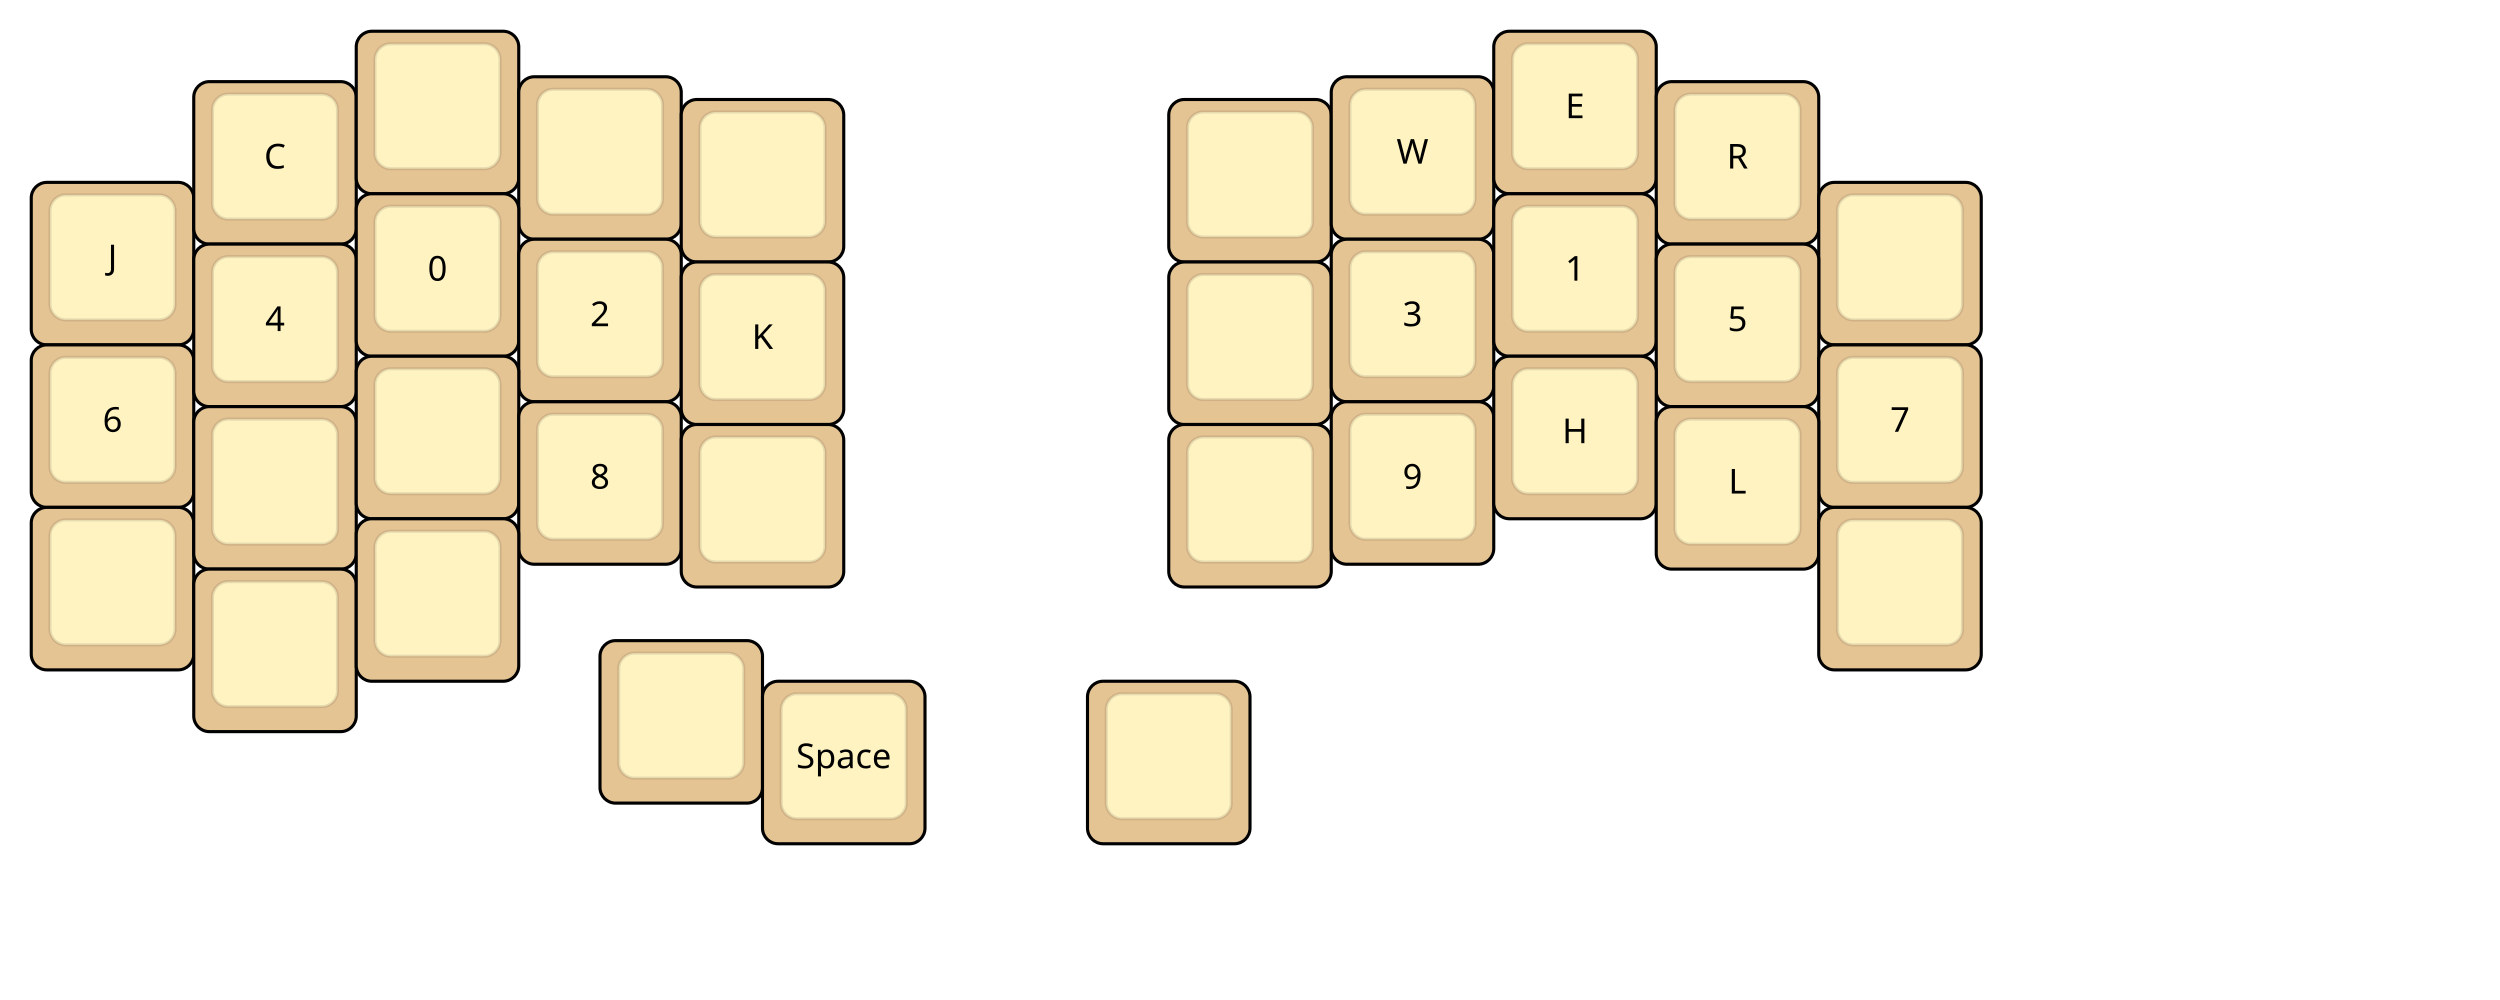
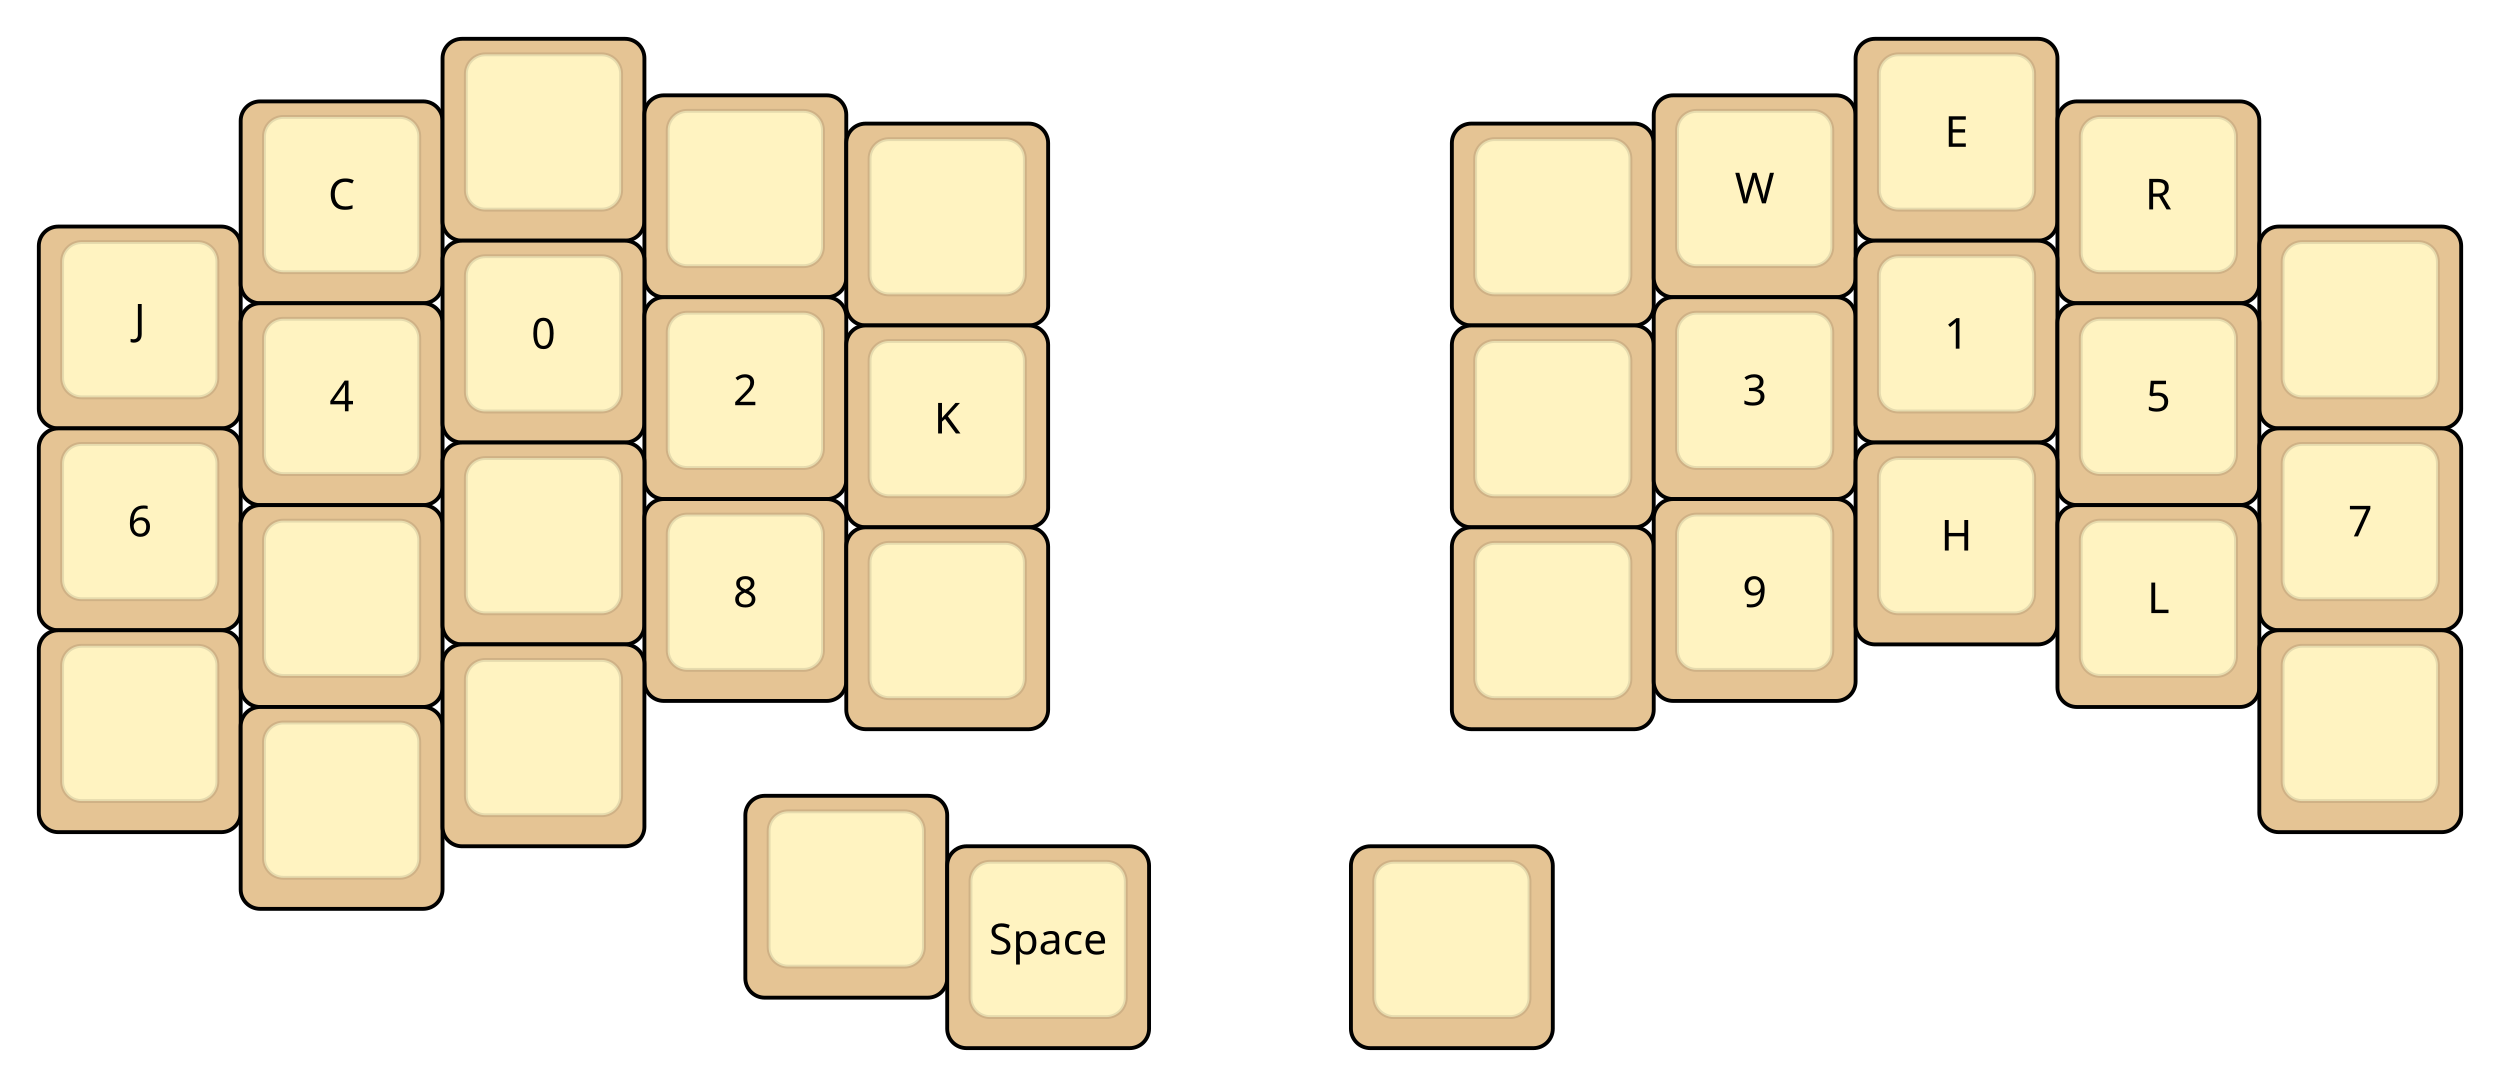
- <svg xmlns="http://www.w3.org/2000/svg" width="800px" height="320px" viewBox="0 0 800 320">
+ <svg xmlns="http://www.w3.org/2000/svg" width="644px" height="280x" viewBox="0 0 644 280">
  <style type="text/css">
    .keycap .border { stroke: black; stroke-width: 1; }
    .keycap .inner.border { stroke: rgba(0,0,0,.1); }
    .keycap { font-family: sans-serif; font-size: 11px}
  </style>
-   <g class="keycap mod1">
+   <g class="keycap mod_implicit">
    <rect x="10" y="58.36" width="52" height="52" rx="5" fill="#e5c494" class="outer border" />
    <rect x="16" y="62.36" width="40" height="40" rx="5" fill="#fff3c1" class="inner border" />
    <text x="36" y="82.36" text-anchor="middle" dominant-baseline="middle">
      <tspan x="36" dy="0">J</tspan>
    </text>
  </g>
-   <g class="keycap mod1">
+   <g class="keycap mod_implicit">
    <rect x="62" y="26.12" width="52" height="52" rx="5" fill="#e5c494" class="outer border" />
    <rect x="68" y="30.12" width="40" height="40" rx="5" fill="#fff3c1" class="inner border" />
    <text x="88" y="50.12" text-anchor="middle" dominant-baseline="middle">
      <tspan x="88" dy="0">C</tspan>
    </text>
  </g>
  <g class="keycap blank">
    <rect x="114" y="10" width="52" height="52" rx="5" fill="#e5c494" class="outer border" />
    <rect x="120" y="14" width="40" height="40" rx="5" fill="#fff3c1" class="inner border" />
  </g>
  <g class="keycap blank">
    <rect x="166" y="24.56" width="52" height="52" rx="5" fill="#e5c494" class="outer border" />
    <rect x="172" y="28.56" width="40" height="40" rx="5" fill="#fff3c1" class="inner border" />
  </g>
  <g class="keycap blank">
    <rect x="218" y="31.84" width="52" height="52" rx="5" fill="#e5c494" class="outer border" />
    <rect x="224" y="35.84" width="40" height="40" rx="5" fill="#fff3c1" class="inner border" />
  </g>
  <g class="keycap blank">
    <rect x="374" y="31.84" width="52" height="52" rx="5" fill="#e5c494" class="outer border" />
    <rect x="380" y="35.84" width="40" height="40" rx="5" fill="#fff3c1" class="inner border" />
  </g>
-   <g class="keycap mod1">
+   <g class="keycap mod_implicit">
    <rect x="426" y="24.56" width="52" height="52" rx="5" fill="#e5c494" class="outer border" />
    <rect x="432" y="28.56" width="40" height="40" rx="5" fill="#fff3c1" class="inner border" />
    <text x="452" y="48.56" text-anchor="middle" dominant-baseline="middle">
      <tspan x="452" dy="0">W</tspan>
    </text>
  </g>
-   <g class="keycap mod1">
+   <g class="keycap mod_implicit">
    <rect x="478" y="10" width="52" height="52" rx="5" fill="#e5c494" class="outer border" />
    <rect x="484" y="14" width="40" height="40" rx="5" fill="#fff3c1" class="inner border" />
    <text x="504" y="34" text-anchor="middle" dominant-baseline="middle">
      <tspan x="504" dy="0">E</tspan>
    </text>
  </g>
-   <g class="keycap mod1">
+   <g class="keycap mod_implicit">
    <rect x="530" y="26.12" width="52" height="52" rx="5" fill="#e5c494" class="outer border" />
    <rect x="536" y="30.12" width="40" height="40" rx="5" fill="#fff3c1" class="inner border" />
    <text x="556" y="50.12" text-anchor="middle" dominant-baseline="middle">
      <tspan x="556" dy="0">R</tspan>
    </text>
  </g>
  <g class="keycap blank">
    <rect x="582" y="58.36" width="52" height="52" rx="5" fill="#e5c494" class="outer border" />
    <rect x="588" y="62.36" width="40" height="40" rx="5" fill="#fff3c1" class="inner border" />
  </g>
-   <g class="keycap mod1">
+   <g class="keycap mod_implicit">
    <rect x="10" y="110.36" width="52" height="52" rx="5" fill="#e5c494" class="outer border" />
    <rect x="16" y="114.36" width="40" height="40" rx="5" fill="#fff3c1" class="inner border" />
    <text x="36" y="134.36" text-anchor="middle" dominant-baseline="middle">
      <tspan x="36" dy="0">6</tspan>
    </text>
  </g>
-   <g class="keycap mod1">
+   <g class="keycap mod_implicit">
    <rect x="62" y="78.12" width="52" height="52" rx="5" fill="#e5c494" class="outer border" />
    <rect x="68" y="82.12" width="40" height="40" rx="5" fill="#fff3c1" class="inner border" />
    <text x="88" y="102.12" text-anchor="middle" dominant-baseline="middle">
      <tspan x="88" dy="0">4</tspan>
    </text>
  </g>
-   <g class="keycap mod1">
+   <g class="keycap mod_implicit">
    <rect x="114" y="62" width="52" height="52" rx="5" fill="#e5c494" class="outer border" />
    <rect x="120" y="66" width="40" height="40" rx="5" fill="#fff3c1" class="inner border" />
    <text x="140" y="86" text-anchor="middle" dominant-baseline="middle">
      <tspan x="140" dy="0">0</tspan>
    </text>
  </g>
-   <g class="keycap mod1">
+   <g class="keycap mod_implicit">
    <rect x="166" y="76.56" width="52" height="52" rx="5" fill="#e5c494" class="outer border" />
    <rect x="172" y="80.56" width="40" height="40" rx="5" fill="#fff3c1" class="inner border" />
    <text x="192" y="100.56" text-anchor="middle" dominant-baseline="middle">
      <tspan x="192" dy="0">2</tspan>
    </text>
  </g>
-   <g class="keycap mod1">
+   <g class="keycap mod_implicit">
    <rect x="218" y="83.84" width="52" height="52" rx="5" fill="#e5c494" class="outer border" />
    <rect x="224" y="87.84" width="40" height="40" rx="5" fill="#fff3c1" class="inner border" />
    <text x="244" y="107.84" text-anchor="middle" dominant-baseline="middle">
      <tspan x="244" dy="0">K</tspan>
    </text>
  </g>
  <g class="keycap blank">
    <rect x="374" y="83.84" width="52" height="52" rx="5" fill="#e5c494" class="outer border" />
    <rect x="380" y="87.84" width="40" height="40" rx="5" fill="#fff3c1" class="inner border" />
  </g>
-   <g class="keycap mod1">
+   <g class="keycap mod_implicit">
    <rect x="426" y="76.56" width="52" height="52" rx="5" fill="#e5c494" class="outer border" />
    <rect x="432" y="80.56" width="40" height="40" rx="5" fill="#fff3c1" class="inner border" />
    <text x="452" y="100.56" text-anchor="middle" dominant-baseline="middle">
      <tspan x="452" dy="0">3</tspan>
    </text>
  </g>
-   <g class="keycap mod1">
+   <g class="keycap mod_implicit">
    <rect x="478" y="62" width="52" height="52" rx="5" fill="#e5c494" class="outer border" />
    <rect x="484" y="66" width="40" height="40" rx="5" fill="#fff3c1" class="inner border" />
    <text x="504" y="86" text-anchor="middle" dominant-baseline="middle">
      <tspan x="504" dy="0">1</tspan>
    </text>
  </g>
-   <g class="keycap mod1">
+   <g class="keycap mod_implicit">
    <rect x="530" y="78.12" width="52" height="52" rx="5" fill="#e5c494" class="outer border" />
    <rect x="536" y="82.12" width="40" height="40" rx="5" fill="#fff3c1" class="inner border" />
    <text x="556" y="102.12" text-anchor="middle" dominant-baseline="middle">
      <tspan x="556" dy="0">5</tspan>
    </text>
  </g>
-   <g class="keycap mod1">
+   <g class="keycap mod_implicit">
    <rect x="582" y="110.36" width="52" height="52" rx="5" fill="#e5c494" class="outer border" />
    <rect x="588" y="114.36" width="40" height="40" rx="5" fill="#fff3c1" class="inner border" />
    <text x="608" y="134.36" text-anchor="middle" dominant-baseline="middle">
      <tspan x="608" dy="0">7</tspan>
    </text>
  </g>
  <g class="keycap blank">
    <rect x="10" y="162.36" width="52" height="52" rx="5" fill="#e5c494" class="outer border" />
    <rect x="16" y="166.36" width="40" height="40" rx="5" fill="#fff3c1" class="inner border" />
  </g>
  <g class="keycap blank">
    <rect x="62" y="130.12" width="52" height="52" rx="5" fill="#e5c494" class="outer border" />
    <rect x="68" y="134.12" width="40" height="40" rx="5" fill="#fff3c1" class="inner border" />
  </g>
  <g class="keycap blank">
    <rect x="114" y="114" width="52" height="52" rx="5" fill="#e5c494" class="outer border" />
    <rect x="120" y="118" width="40" height="40" rx="5" fill="#fff3c1" class="inner border" />
  </g>
-   <g class="keycap mod1">
+   <g class="keycap mod_implicit">
    <rect x="166" y="128.56" width="52" height="52" rx="5" fill="#e5c494" class="outer border" />
    <rect x="172" y="132.56" width="40" height="40" rx="5" fill="#fff3c1" class="inner border" />
    <text x="192" y="152.56" text-anchor="middle" dominant-baseline="middle">
      <tspan x="192" dy="0">8</tspan>
    </text>
  </g>
  <g class="keycap blank">
    <rect x="218" y="135.84" width="52" height="52" rx="5" fill="#e5c494" class="outer border" />
    <rect x="224" y="139.84" width="40" height="40" rx="5" fill="#fff3c1" class="inner border" />
  </g>
  <g class="keycap blank">
    <rect x="374" y="135.84" width="52" height="52" rx="5" fill="#e5c494" class="outer border" />
    <rect x="380" y="139.84" width="40" height="40" rx="5" fill="#fff3c1" class="inner border" />
  </g>
-   <g class="keycap mod1">
+   <g class="keycap mod_implicit">
    <rect x="426" y="128.56" width="52" height="52" rx="5" fill="#e5c494" class="outer border" />
    <rect x="432" y="132.56" width="40" height="40" rx="5" fill="#fff3c1" class="inner border" />
    <text x="452" y="152.56" text-anchor="middle" dominant-baseline="middle">
      <tspan x="452" dy="0">9</tspan>
    </text>
  </g>
-   <g class="keycap mod1">
+   <g class="keycap mod_implicit">
    <rect x="478" y="114" width="52" height="52" rx="5" fill="#e5c494" class="outer border" />
    <rect x="484" y="118" width="40" height="40" rx="5" fill="#fff3c1" class="inner border" />
    <text x="504" y="138" text-anchor="middle" dominant-baseline="middle">
      <tspan x="504" dy="0">H</tspan>
    </text>
  </g>
-   <g class="keycap mod1">
+   <g class="keycap mod_implicit">
    <rect x="530" y="130.12" width="52" height="52" rx="5" fill="#e5c494" class="outer border" />
    <rect x="536" y="134.12" width="40" height="40" rx="5" fill="#fff3c1" class="inner border" />
    <text x="556" y="154.12" text-anchor="middle" dominant-baseline="middle">
      <tspan x="556" dy="0">L</tspan>
    </text>
  </g>
  <g class="keycap blank">
    <rect x="582" y="162.36" width="52" height="52" rx="5" fill="#e5c494" class="outer border" />
    <rect x="588" y="166.36" width="40" height="40" rx="5" fill="#fff3c1" class="inner border" />
  </g>
  <g class="keycap blank">
    <rect x="62" y="182.12" width="52" height="52" rx="5" fill="#e5c494" class="outer border" />
    <rect x="68" y="186.12" width="40" height="40" rx="5" fill="#fff3c1" class="inner border" />
  </g>
  <g class="keycap blank">
    <rect x="114" y="166" width="52" height="52" rx="5" fill="#e5c494" class="outer border" />
    <rect x="120" y="170" width="40" height="40" rx="5" fill="#fff3c1" class="inner border" />
  </g>
  <g class="keycap blank">
    <rect x="192" y="205" width="52" height="52" rx="5" fill="#e5c494" class="outer border" />
    <rect x="198" y="209" width="40" height="40" rx="5" fill="#fff3c1" class="inner border" />
  </g>
-   <g class="keycap mod1">
+   <g class="keycap mod_implicit">
    <rect x="244" y="218" width="52" height="52" rx="5" fill="#e5c494" class="outer border" />
    <rect x="250" y="222" width="40" height="40" rx="5" fill="#fff3c1" class="inner border" />
    <text x="270" y="242" text-anchor="middle" dominant-baseline="middle">
      <tspan x="270" dy="0">Space</tspan>
    </text>
  </g>
  <g class="keycap blank">
    <rect x="348" y="218" width="52" height="52" rx="5" fill="#e5c494" class="outer border" />
    <rect x="354" y="222" width="40" height="40" rx="5" fill="#fff3c1" class="inner border" />
  </g>
</svg>
